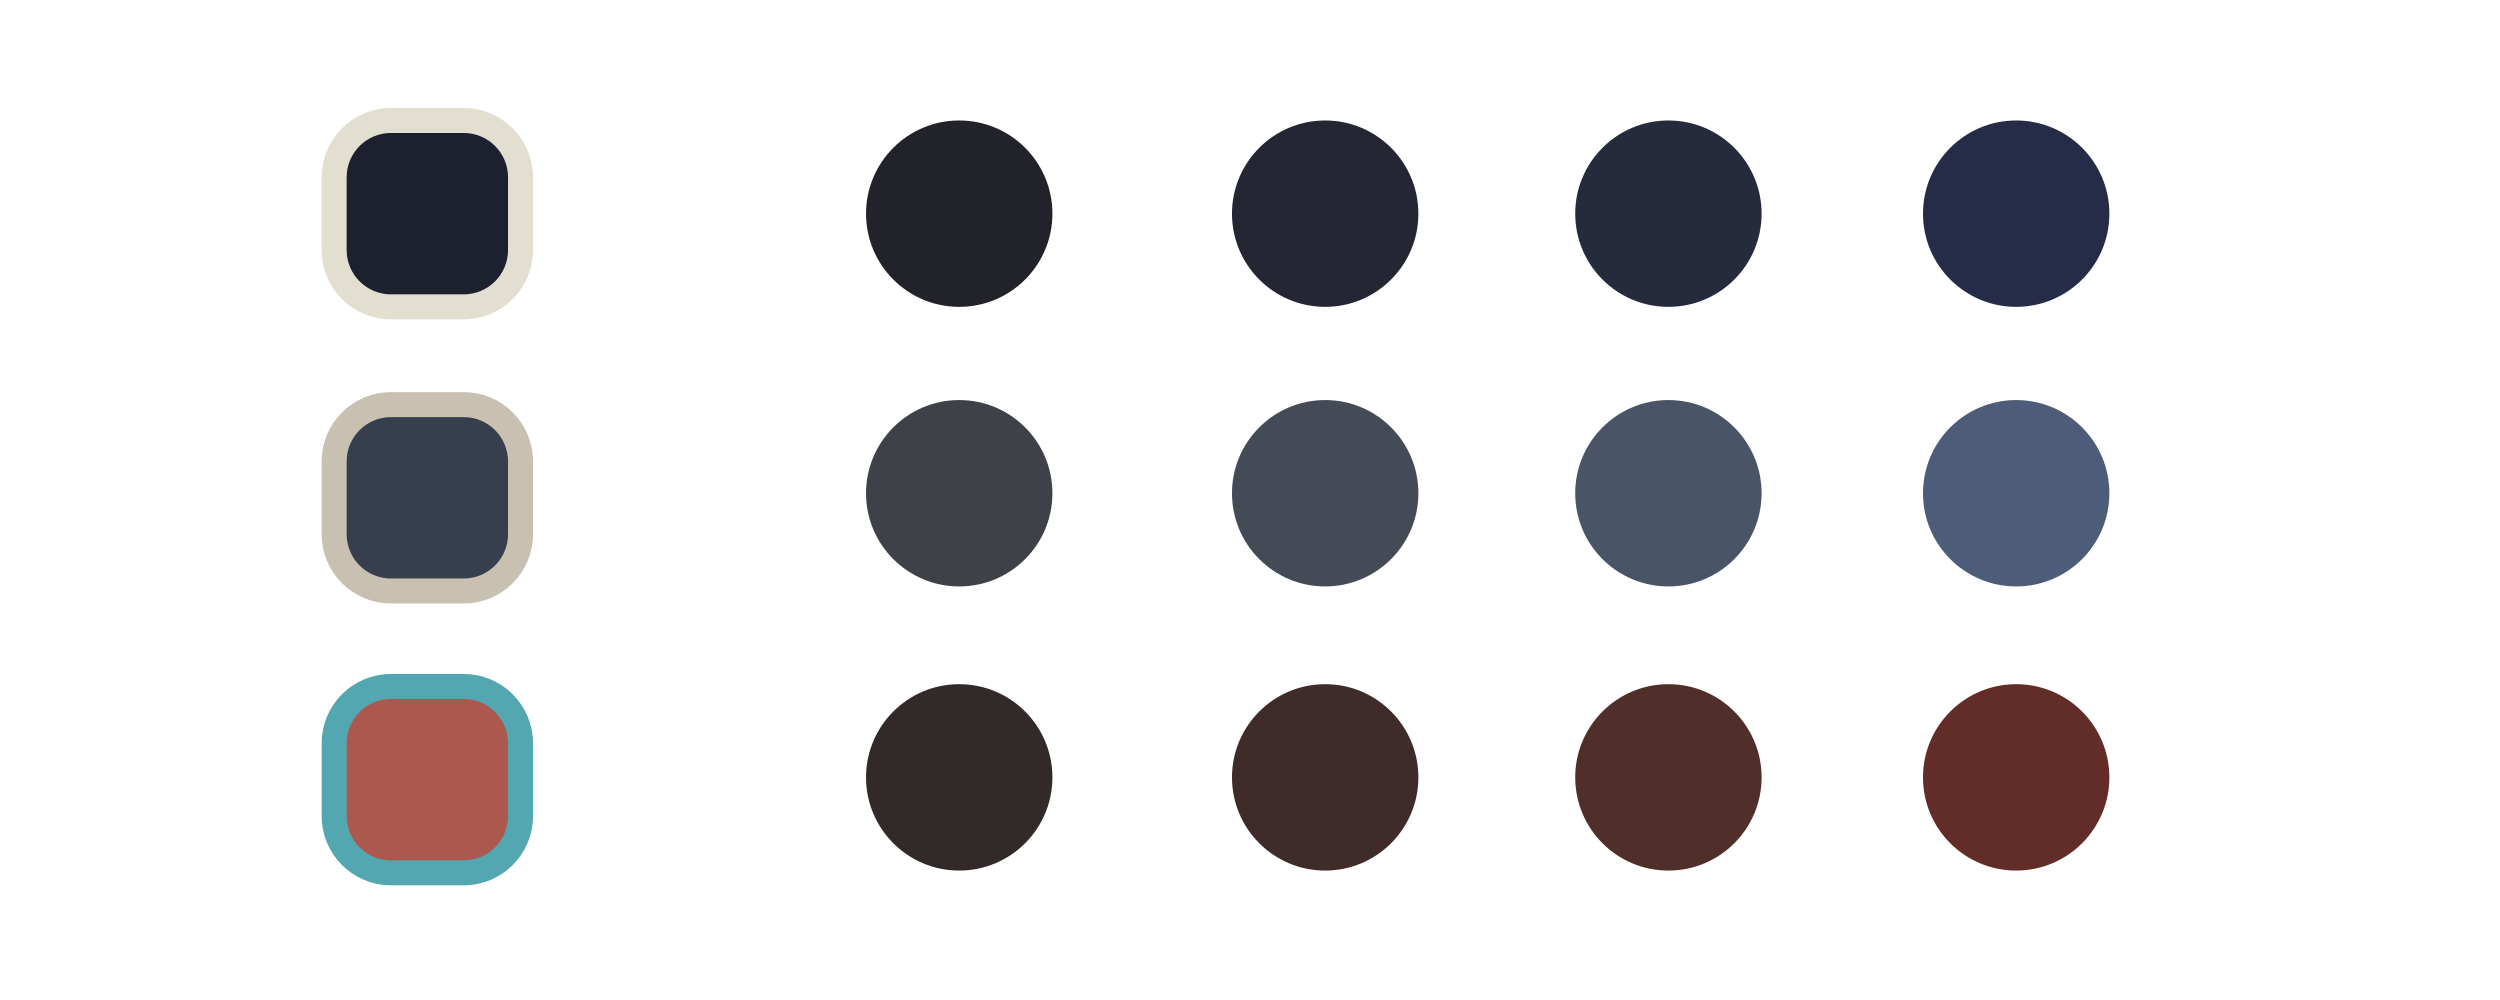
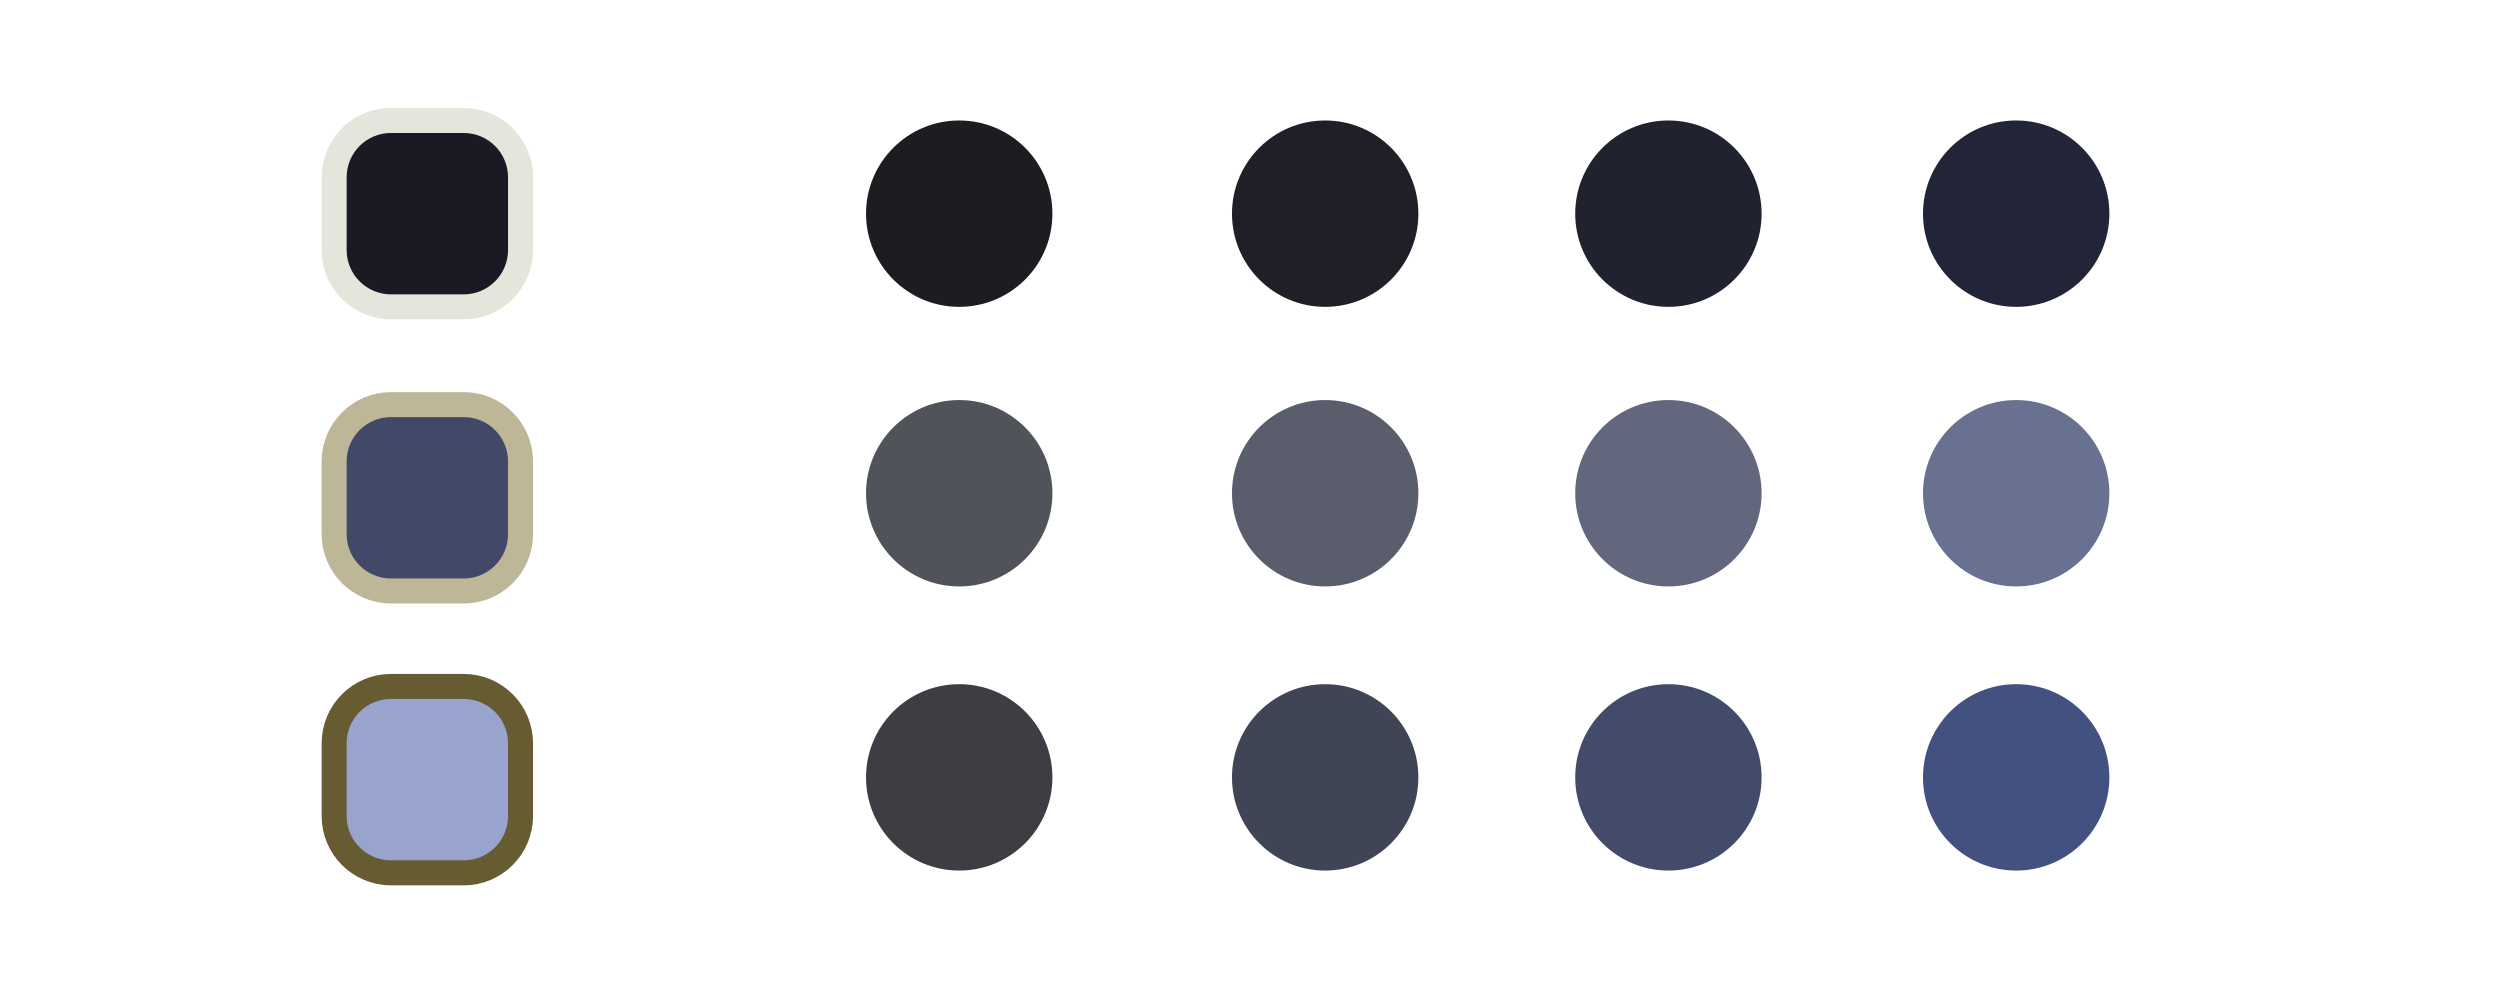
<svg xmlns="http://www.w3.org/2000/svg" width="1000" height="400" viewBox="0 0 264.583 105.833" version="1.1" id="svg1">
  <defs id="defs1" />
  <g id="layer1">
-     <rect style="fill:#1D202E;fill-opacity:1;stroke:#E2DFD1;stroke-width:2.646;stroke-linecap:round;stroke-linejoin:round;stroke-dasharray:none;stroke-opacity:1;paint-order:fill markers stroke" id="rect1" width="19.726" height="19.726" x="35.363" y="12.75" ry="6.014" />
-     <rect style="fill:#373F4E;fill-opacity:1;stroke:#C8C0B1;stroke-width:2.646;stroke-linecap:round;stroke-linejoin:round;stroke-dasharray:none;stroke-opacity:1;paint-order:fill markers stroke" id="rect2" width="19.726" height="19.726" x="35.363" y="42.82" ry="6.014" />
-     <rect style="fill:#AD584F;fill-opacity:1;stroke:#52A7B0;stroke-width:2.646;stroke-linecap:round;stroke-linejoin:round;stroke-dasharray:none;stroke-opacity:1;paint-order:fill markers stroke" id="rect3" width="19.726" height="19.726" x="35.363" y="72.65" ry="6.014" />
-     <rect style="fill:#22232A;fill-opacity:1;stroke:none;stroke-width:2.646;stroke-linecap:round;stroke-linejoin:round;stroke-dasharray:none;stroke-opacity:1;paint-order:fill markers stroke" id="rect4" width="19.726" height="19.726" x="91.654" y="12.75" ry="9.863" />
-     <rect style="fill:#242733;fill-opacity:1;stroke:none;stroke-width:2.646;stroke-linecap:round;stroke-linejoin:round;stroke-dasharray:none;stroke-opacity:1;paint-order:fill markers stroke" id="rect5" width="19.726" height="19.726" x="130.385" y="12.75" ry="9.863" />
-     <rect style="fill:#262A3D;fill-opacity:1;stroke:none;stroke-width:2.646;stroke-linecap:round;stroke-linejoin:round;stroke-dasharray:none;stroke-opacity:1;paint-order:fill markers stroke" id="rect6" width="19.726" height="19.726" x="166.71" y="12.75" ry="9.863" />
-     <rect style="fill:#262C48;fill-opacity:1;stroke:none;stroke-width:2.646;stroke-linecap:round;stroke-linejoin:round;stroke-dasharray:none;stroke-opacity:1;paint-order:fill markers stroke" id="rect7" width="19.726" height="19.726" x="203.516" y="12.75" ry="9.863" />
-     <rect style="fill:#3E4248;fill-opacity:1;stroke:none;stroke-width:2.646;stroke-linecap:round;stroke-linejoin:round;stroke-dasharray:none;stroke-opacity:1;paint-order:fill markers stroke" id="rect8" width="19.726" height="19.726" x="91.654" y="42.339" ry="9.863" />
-     <rect style="fill:#444B57;fill-opacity:1;stroke:none;stroke-width:2.646;stroke-linecap:round;stroke-linejoin:round;stroke-dasharray:none;stroke-opacity:1;paint-order:fill markers stroke" id="rect9" width="19.726" height="19.726" x="130.385" y="42.339" ry="9.863" />
-     <rect style="fill:#495467;fill-opacity:1;stroke:none;stroke-width:2.646;stroke-linecap:round;stroke-linejoin:round;stroke-dasharray:none;stroke-opacity:1;paint-order:fill markers stroke" id="rect10" width="19.726" height="19.726" x="166.71" y="42.339" ry="9.863" />
-     <rect style="fill:#4D5C78;fill-opacity:1;stroke:none;stroke-width:2.646;stroke-linecap:round;stroke-linejoin:round;stroke-dasharray:none;stroke-opacity:1;paint-order:fill markers stroke" id="rect11" width="19.726" height="19.726" x="203.516" y="42.339" ry="9.863" />
-     <rect style="fill:#312A29;fill-opacity:1;stroke:none;stroke-width:2.646;stroke-linecap:round;stroke-linejoin:round;stroke-dasharray:none;stroke-opacity:1;paint-order:fill markers stroke" id="rect12" width="19.726" height="19.726" x="91.654" y="72.409" ry="9.863" />
-     <rect style="fill:#3F2C2A;fill-opacity:1;stroke:none;stroke-width:2.646;stroke-linecap:round;stroke-linejoin:round;stroke-dasharray:none;stroke-opacity:1;paint-order:fill markers stroke" id="rect13" width="19.726" height="19.726" x="130.385" y="72.409" ry="9.863" />
-     <rect style="fill:#502E2A;fill-opacity:1;stroke:none;stroke-width:2.646;stroke-linecap:round;stroke-linejoin:round;stroke-dasharray:none;stroke-opacity:1;paint-order:fill markers stroke" id="rect14" width="19.726" height="19.726" x="166.71" y="72.409" ry="9.863" />
-     <rect style="fill:#622D28;fill-opacity:1;stroke:none;stroke-width:2.646;stroke-linecap:round;stroke-linejoin:round;stroke-dasharray:none;stroke-opacity:1;paint-order:fill markers stroke" id="rect15" width="19.726" height="19.726" x="203.516" y="72.409" ry="9.863" />
+     <rect style="fill:#191A24;fill-opacity:1;stroke:#E6E5DB;stroke-width:2.646;stroke-linecap:round;stroke-linejoin:round;stroke-dasharray:none;stroke-opacity:1;paint-order:fill markers stroke" id="rect1" width="19.726" height="19.726" x="35.363" y="12.75" ry="6.014" />
+     <rect style="fill:#414868;fill-opacity:1;stroke:#BEB797;stroke-width:2.646;stroke-linecap:round;stroke-linejoin:round;stroke-dasharray:none;stroke-opacity:1;paint-order:fill markers stroke" id="rect2" width="19.726" height="19.726" x="35.363" y="42.82" ry="6.014" />
+     <rect style="fill:#98A4CE;fill-opacity:1;stroke:#675B31;stroke-width:2.646;stroke-linecap:round;stroke-linejoin:round;stroke-dasharray:none;stroke-opacity:1;paint-order:fill markers stroke" id="rect3" width="19.726" height="19.726" x="35.363" y="72.65" ry="6.014" />
+     <rect style="fill:#1C1D21;fill-opacity:1;stroke:none;stroke-width:2.646;stroke-linecap:round;stroke-linejoin:round;stroke-dasharray:none;stroke-opacity:1;paint-order:fill markers stroke" id="rect4" width="19.726" height="19.726" x="91.654" y="12.75" ry="9.863" />
+     <rect style="fill:#1F1F28;fill-opacity:1;stroke:none;stroke-width:2.646;stroke-linecap:round;stroke-linejoin:round;stroke-dasharray:none;stroke-opacity:1;paint-order:fill markers stroke" id="rect5" width="19.726" height="19.726" x="130.385" y="12.75" ry="9.863" />
+     <rect style="fill:#202230;fill-opacity:1;stroke:none;stroke-width:2.646;stroke-linecap:round;stroke-linejoin:round;stroke-dasharray:none;stroke-opacity:1;paint-order:fill markers stroke" id="rect6" width="19.726" height="19.726" x="166.71" y="12.75" ry="9.863" />
+     <rect style="fill:#222438;fill-opacity:1;stroke:none;stroke-width:2.646;stroke-linecap:round;stroke-linejoin:round;stroke-dasharray:none;stroke-opacity:1;paint-order:fill markers stroke" id="rect7" width="19.726" height="19.726" x="203.516" y="12.75" ry="9.863" />
+     <rect style="fill:#51535A;fill-opacity:1;stroke:none;stroke-width:2.646;stroke-linecap:round;stroke-linejoin:round;stroke-dasharray:none;stroke-opacity:1;paint-order:fill markers stroke" id="rect8" width="19.726" height="19.726" x="91.654" y="42.339" ry="9.863" />
+     <rect style="fill:#5A5D6C;fill-opacity:1;stroke:none;stroke-width:2.646;stroke-linecap:round;stroke-linejoin:round;stroke-dasharray:none;stroke-opacity:1;paint-order:fill markers stroke" id="rect9" width="19.726" height="19.726" x="130.385" y="42.339" ry="9.863" />
+     <rect style="fill:#62677E;fill-opacity:1;stroke:none;stroke-width:2.646;stroke-linecap:round;stroke-linejoin:round;stroke-dasharray:none;stroke-opacity:1;paint-order:fill markers stroke" id="rect10" width="19.726" height="19.726" x="166.71" y="42.339" ry="9.863" />
+     <rect style="fill:#697191;fill-opacity:1;stroke:none;stroke-width:2.646;stroke-linecap:round;stroke-linejoin:round;stroke-dasharray:none;stroke-opacity:1;paint-order:fill markers stroke" id="rect11" width="19.726" height="19.726" x="203.516" y="42.339" ry="9.863" />
+     <rect style="fill:#3C3E44;fill-opacity:1;stroke:none;stroke-width:2.646;stroke-linecap:round;stroke-linejoin:round;stroke-dasharray:none;stroke-opacity:1;paint-order:fill markers stroke" id="rect12" width="19.726" height="19.726" x="91.654" y="72.409" ry="9.863" />
+     <rect style="fill:#404556;fill-opacity:1;stroke:none;stroke-width:2.646;stroke-linecap:round;stroke-linejoin:round;stroke-dasharray:none;stroke-opacity:1;paint-order:fill markers stroke" id="rect13" width="19.726" height="19.726" x="130.385" y="72.409" ry="9.863" />
+     <rect style="fill:#434B6A;fill-opacity:1;stroke:none;stroke-width:2.646;stroke-linecap:round;stroke-linejoin:round;stroke-dasharray:none;stroke-opacity:1;paint-order:fill markers stroke" id="rect14" width="19.726" height="19.726" x="166.71" y="72.409" ry="9.863" />
+     <rect style="fill:#435180;fill-opacity:1;stroke:none;stroke-width:2.646;stroke-linecap:round;stroke-linejoin:round;stroke-dasharray:none;stroke-opacity:1;paint-order:fill markers stroke" id="rect15" width="19.726" height="19.726" x="203.516" y="72.409" ry="9.863" />
  </g>
</svg>
